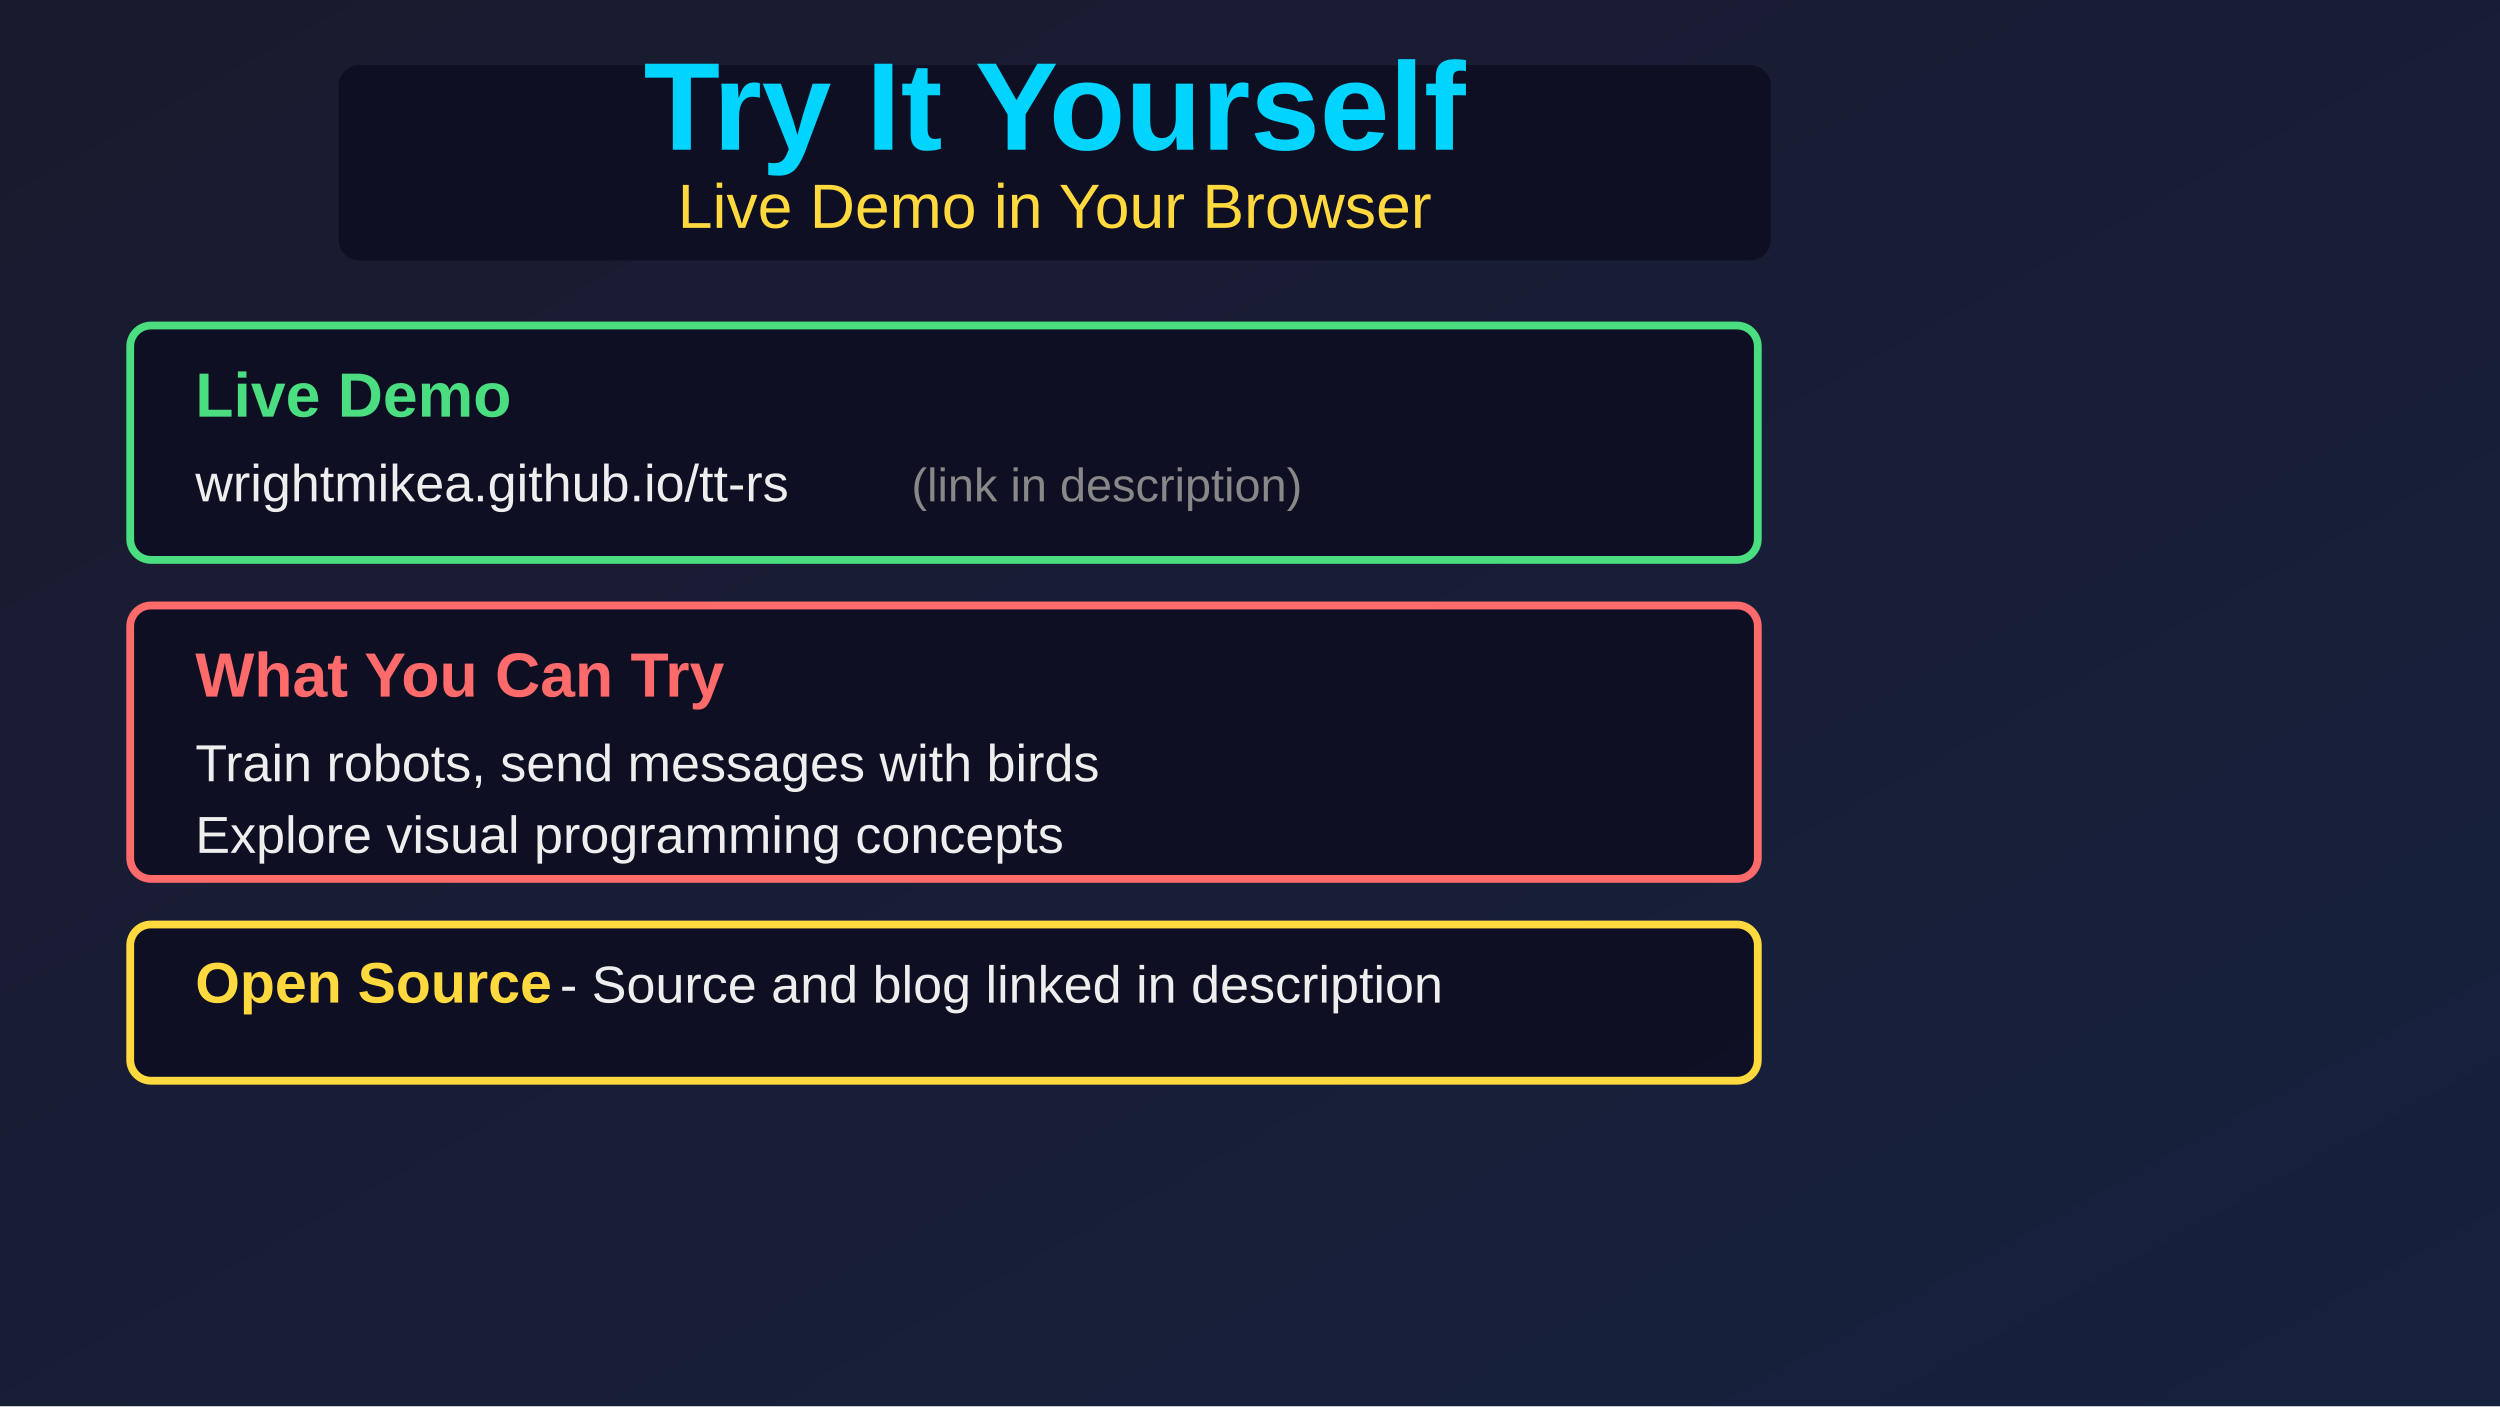
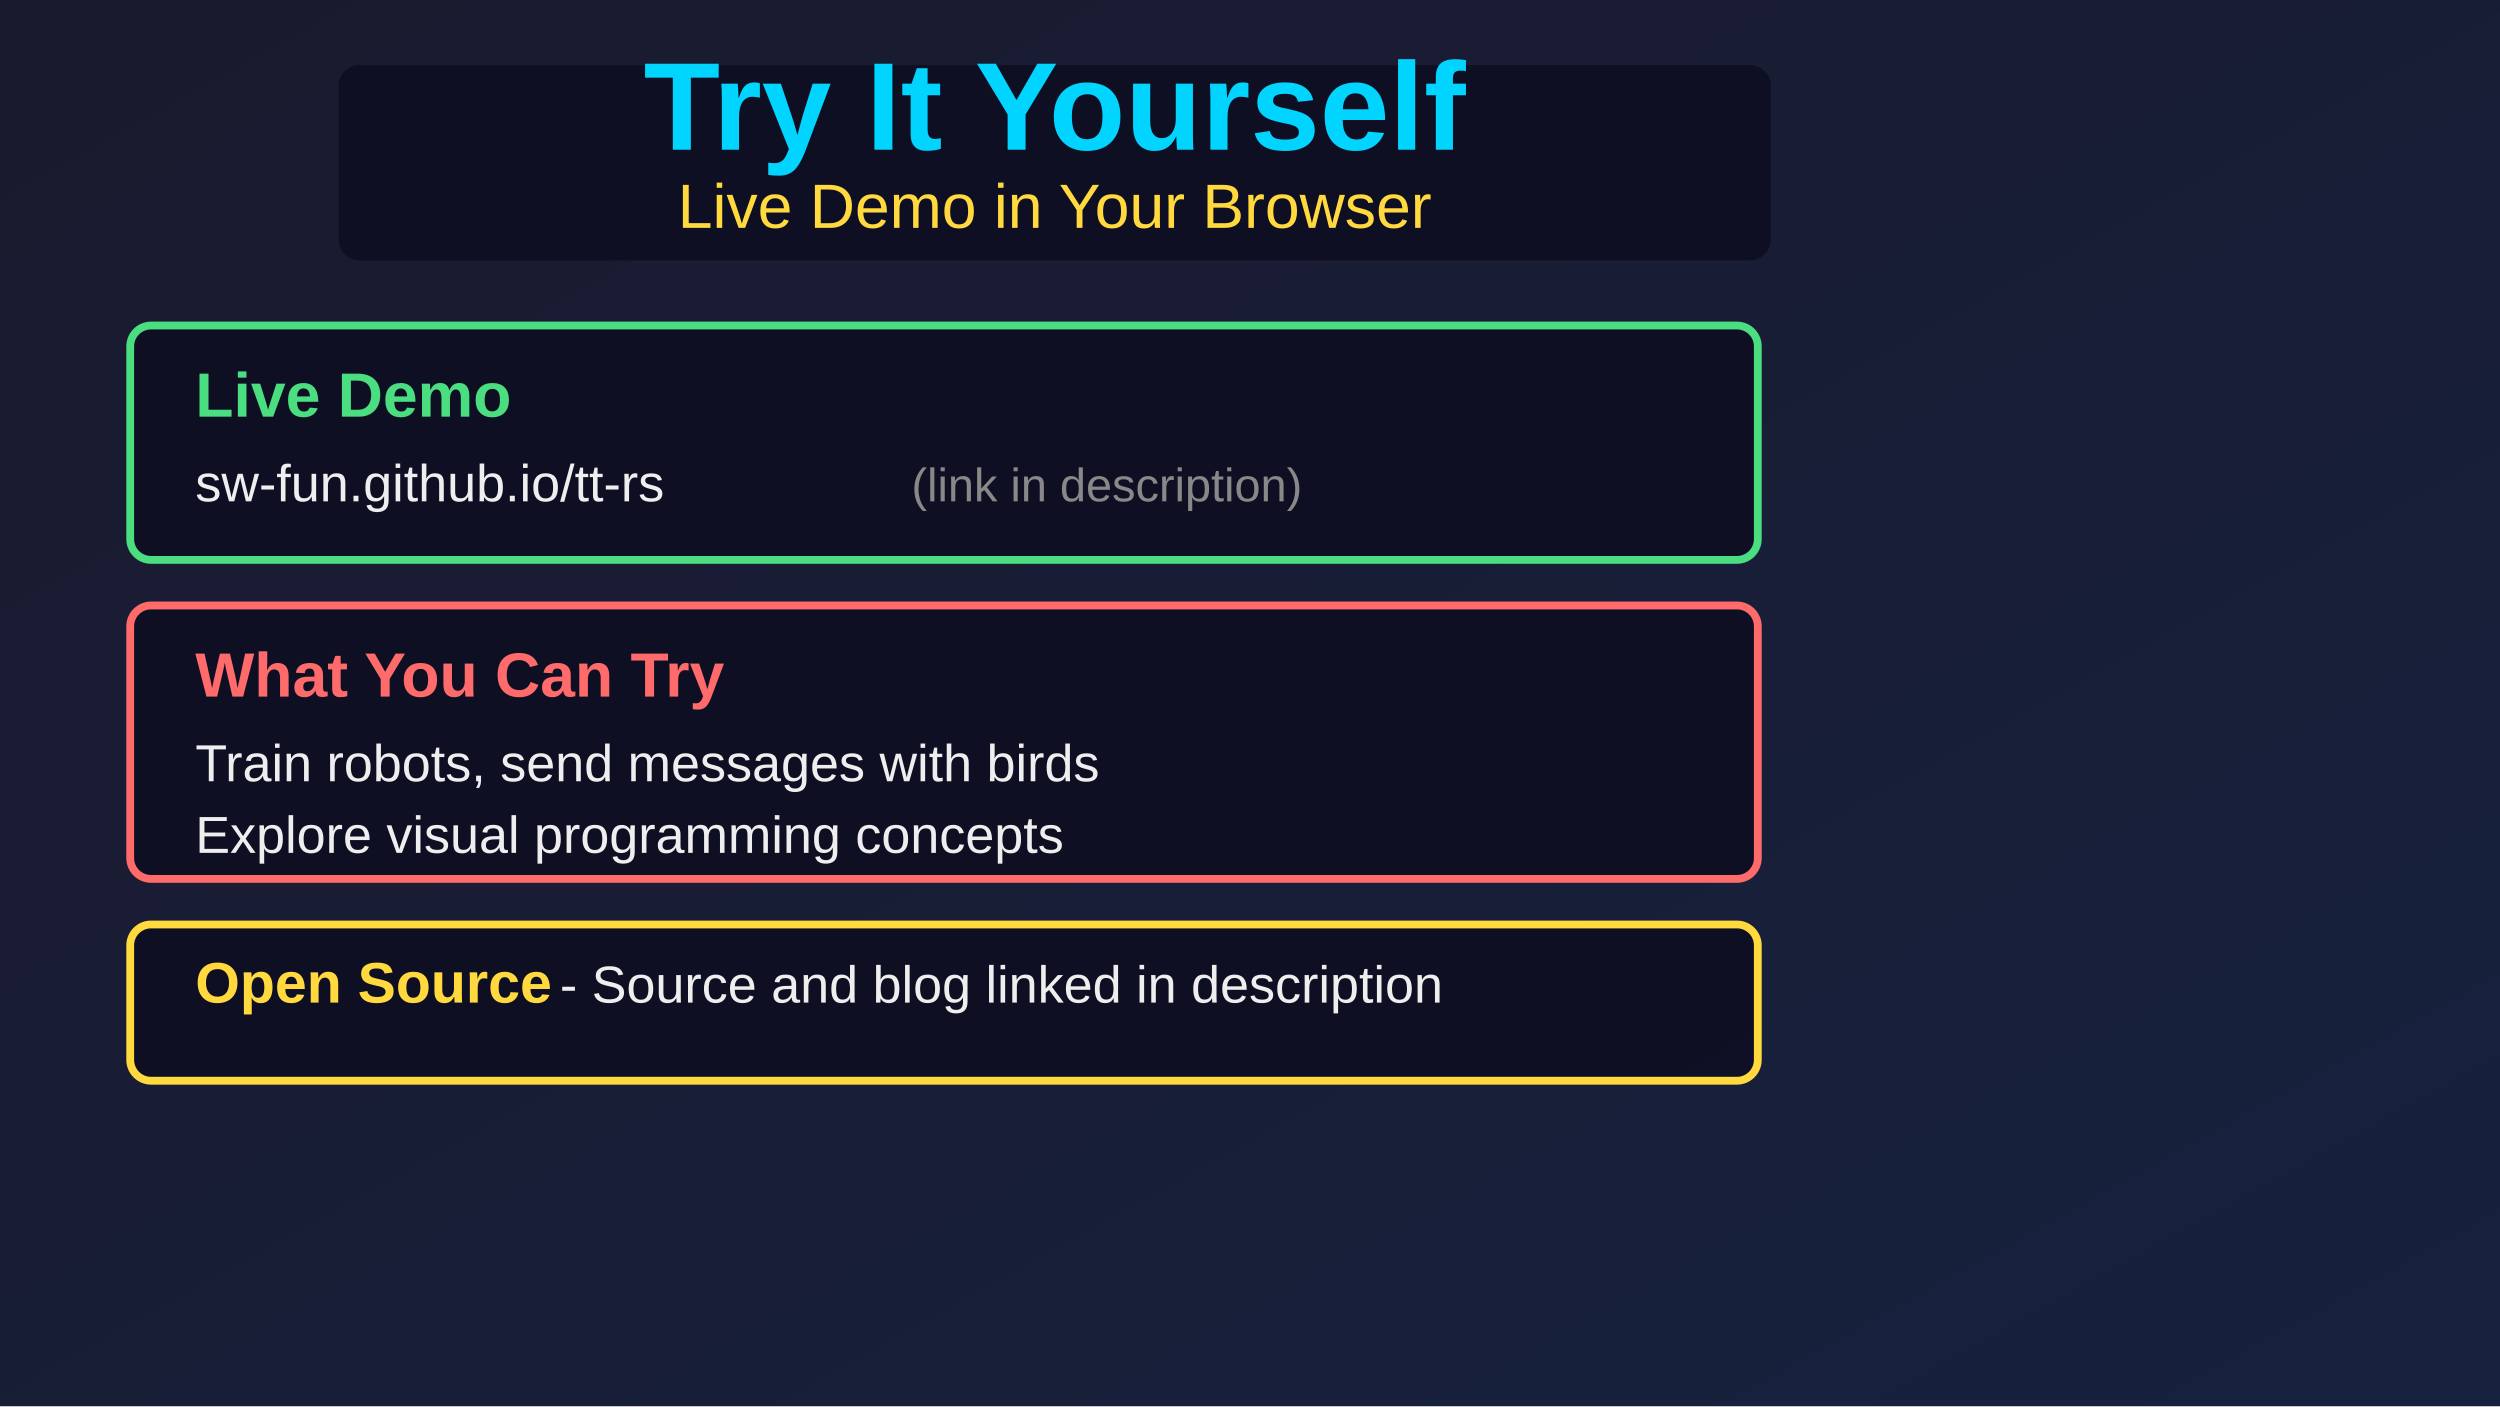
<svg xmlns="http://www.w3.org/2000/svg" viewBox="0 0 1920 1080">
  <defs>
    <linearGradient id="bgGrad" x1="0%" y1="0%" x2="100%" y2="100%">
      <stop offset="0%" style="stop-color:#1a1a2e" />
      <stop offset="100%" style="stop-color:#16213e" />
    </linearGradient>
  </defs>
  <rect width="1920" height="1080" fill="url(#bgGrad)" />
  <rect x="260" y="50" width="1100" height="150" rx="16" fill="#0f0f23" fill-opacity="0.92" />
  <text x="810" y="115" font-family="Arial, sans-serif" font-size="96" font-weight="bold" fill="#00d4ff" text-anchor="middle">
    Try It Yourself
  </text>
  <text x="810" y="175" font-family="Arial, sans-serif" font-size="48" fill="#ffd93d" text-anchor="middle">
    Live Demo in Your Browser
  </text>
  <rect x="100" y="250" width="1250" height="180" rx="16" fill="#0f0f23" fill-opacity="0.92" stroke="#4ade80" stroke-width="6" />
  <text x="150" y="320" font-family="Arial, sans-serif" font-size="48" font-weight="bold" fill="#4ade80">
    Live Demo
  </text>
  <text x="150" y="385" font-family="Arial, sans-serif" font-size="40" fill="#eee">
-     wrightmikea.github.io/tt-rs
+     sw-fun.github.io/tt-rs
  </text>
  <text x="700" y="385" font-family="Arial, sans-serif" font-size="36" fill="#888">
    (link in description)
  </text>
  <rect x="100" y="465" width="1250" height="210" rx="16" fill="#0f0f23" fill-opacity="0.92" stroke="#ff6b6b" stroke-width="6" />
  <text x="150" y="535" font-family="Arial, sans-serif" font-size="48" font-weight="bold" fill="#ff6b6b">
    What You Can Try
  </text>
  <text x="150" y="600" font-family="Arial, sans-serif" font-size="40" fill="#eee">
    Train robots, send messages with birds
  </text>
  <text x="150" y="655" font-family="Arial, sans-serif" font-size="40" fill="#eee">
    Explore visual programming concepts
  </text>
  <rect x="100" y="710" width="1250" height="120" rx="16" fill="#0f0f23" fill-opacity="0.92" stroke="#ffd93d" stroke-width="6" />
  <text x="150" y="770" font-family="Arial, sans-serif" font-size="44" font-weight="bold" fill="#ffd93d">
    Open Source
  </text>
  <text x="430" y="770" font-family="Arial, sans-serif" font-size="40" fill="#eee">
    - Source and blog linked in description
  </text>
</svg>
